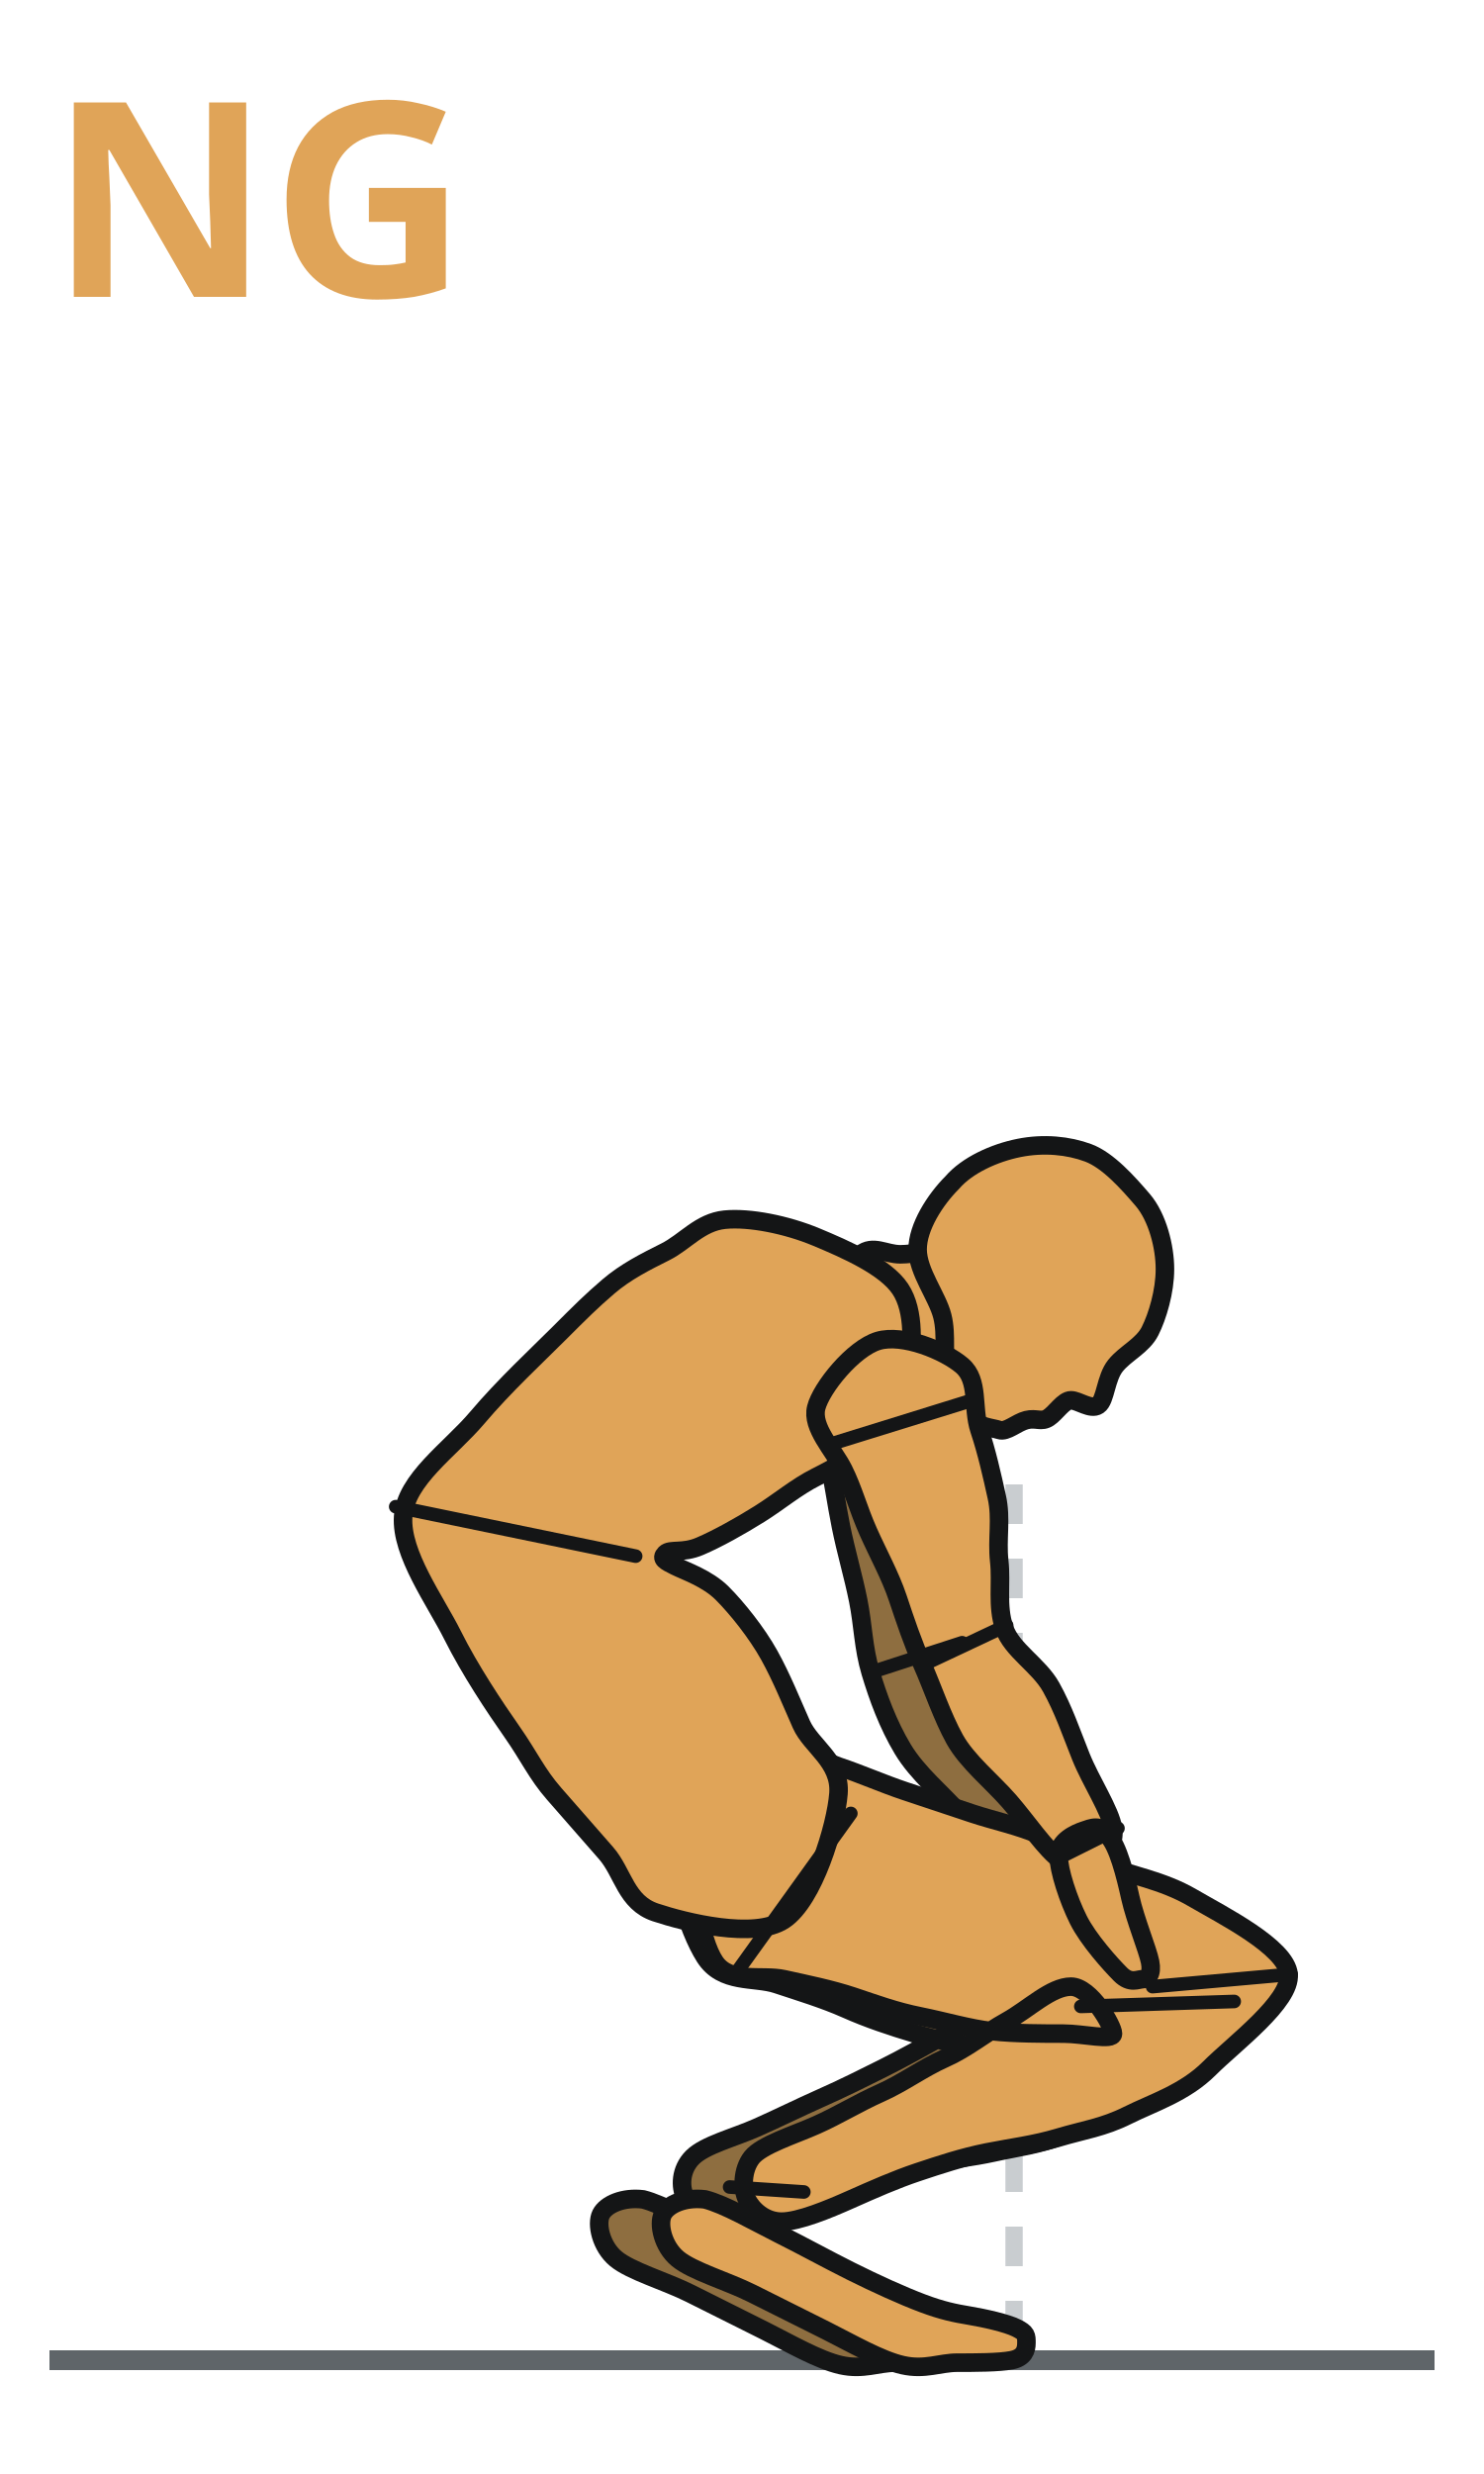
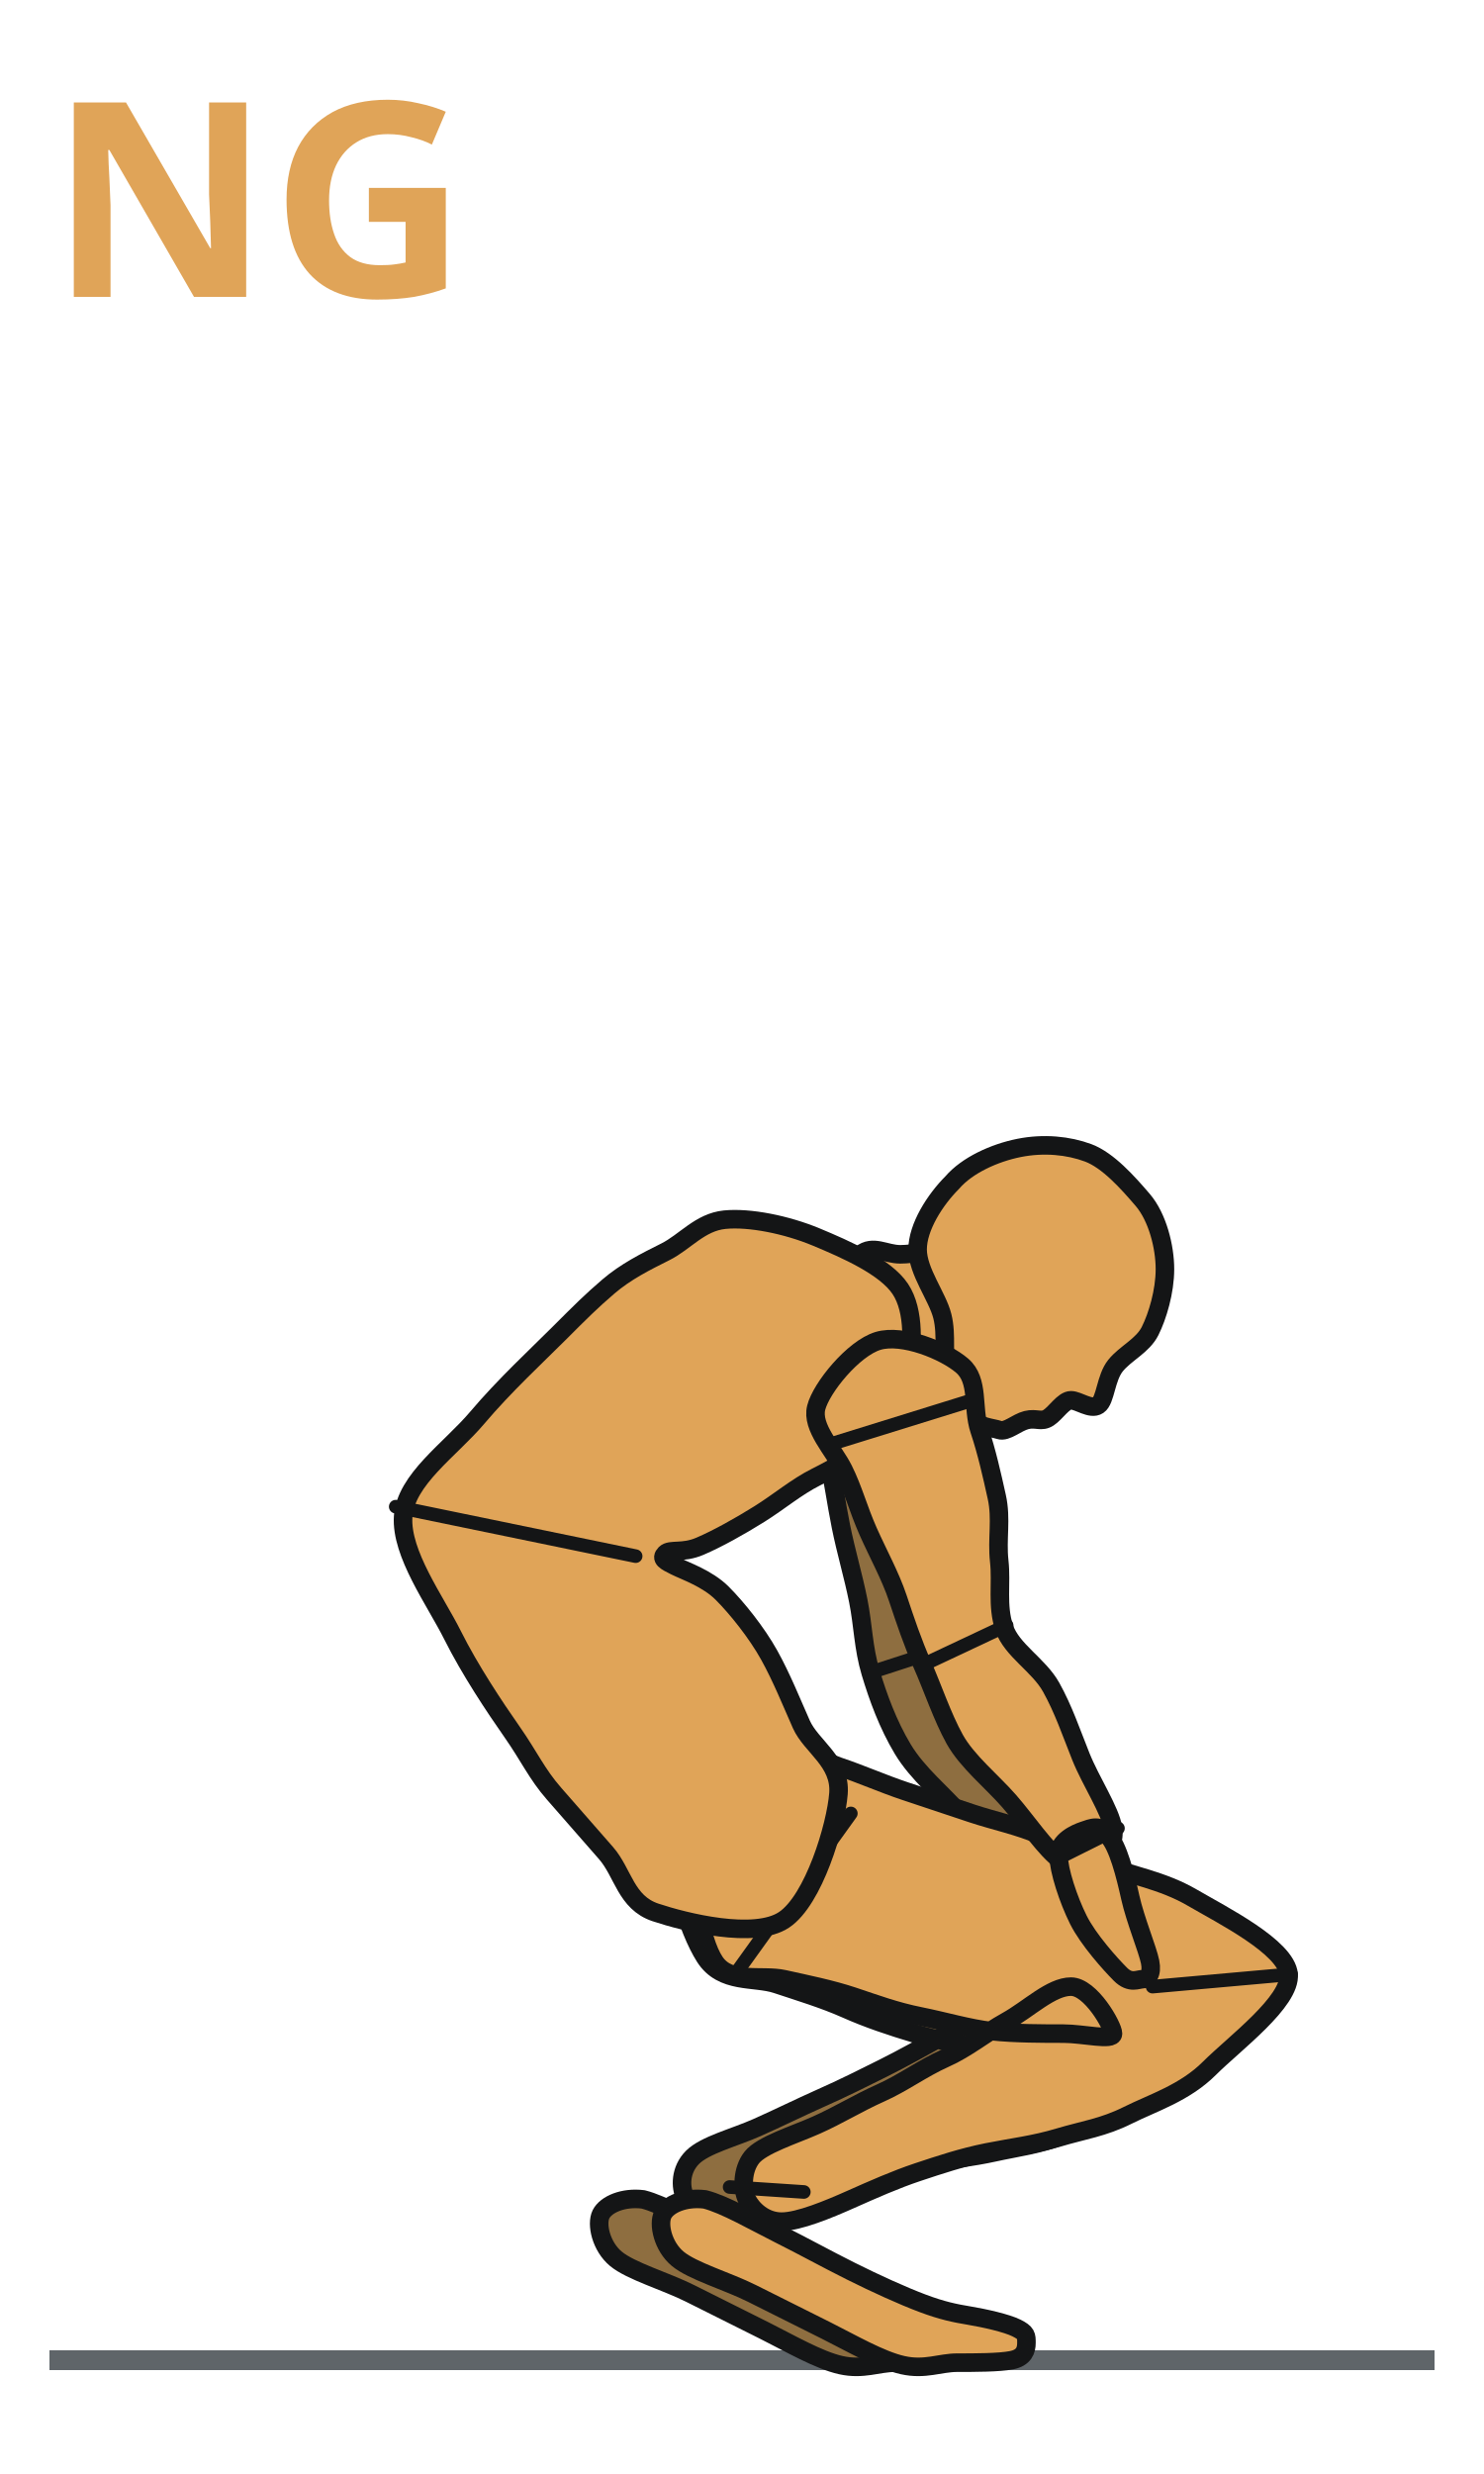
<svg xmlns="http://www.w3.org/2000/svg" viewBox="0 0 60 100" role="img" aria-label="スクワット 悪い例 膝がつま先より前に出て背中が丸い">
  <line x1="2" y1="95.4" x2="58" y2="95.4" stroke="#5F6569" stroke-width="0.8" />
  <text x="2" y="12" font-size="11" font-weight="bold" fill="#E0A458" font-family="sans-serif">NG</text>
-   <line x1="41" y1="60" x2="41" y2="94.6" stroke="#C9CDD0" stroke-width="0.7" stroke-dasharray="1.6 1.4" />
  <g fill="#8E6E40" stroke="#141516" stroke-width="0.75" stroke-linejoin="round">
    <path id="sq21" d="M26 88.9C26.8 89.1 28 89.8 29 90.3S30.9 91.3 31.9 91.8S34 92.8 34.8 93.1S36.1 93.5 36.7 93.6S38.2 93.9 38.6 94.1S39 94.4 39 94.7S38.9 95.3 38.4 95.4S36.9 95.5 36.2 95.5S34.9 95.8 34 95.6S31.9 94.7 30.9 94.2S28.9 93.2 27.9 92.7S25.5 91.8 24.9 91.3S24.1 89.9 24.3 89.5S25.2 88.8 26 88.9Z" />
    <path id="sq22" d="M31.5 70.7C32.7 70.3 33.4 71.4 34.3 71.8S36.1 72.7 37 73.2S38.9 73.9 39.8 74.3S41.5 75.2 42.5 75.7S44.7 76.7 45.9 77.5S49.5 79.6 49.6 80.8S47.4 83.5 46.3 84.5S44 85.9 43 86.3S41.1 86.8 40.2 87S38.3 87.3 37.3 87.5S35.4 87.9 34.5 88.1S32.7 88.7 31.8 89S29.7 89.8 29 89.8S27.9 89.2 27.7 88.8S27.5 87.7 28 87.2S29.7 86.4 30.6 86S32.3 85.2 33.2 84.8S34.9 84 35.7 83.6S37.4 82.7 38.3 82.2S40.2 80.9 40.9 81S42.4 82.5 42.2 82.8S40.9 82.9 40 82.8S38 82.5 37 82.2S35.1 81.6 34.2 81.2S32.3 80.5 31.4 80.2S29.2 80.2 28.5 79.1S27 75.5 27.5 74.1S30.4 71 31.5 70.7Z" />
+   </g>
+   <g stroke="#141516" stroke-width="0.55" stroke-linecap="round">
+     <line x1="49.9" y1="80.9" x2="43.7" y2="81.1" />
+   </g>
+   <g fill="#8E6E40" stroke="#141516" stroke-width="0.75" stroke-linejoin="round">
    <path id="sq23" d="M39 55.7C39.5 56.4 39.1 57.6 39.2 58.5S39.4 60.4 39.4 61.2S39.1 62.9 39 63.8S38.4 65.6 38.7 66.4S40 67.9 40.5 68.7S41.3 70.5 41.7 71.5S42.9 73.7 43 74.4S42.8 75.4 42.4 75.6S41.5 76.1 40.9 75.7S39.5 74.1 38.8 73.3S37.1 71.7 36.5 70.7S35.5 68.6 35.2 67.6S34.9 65.7 34.7 64.7S34.2 62.7 34 61.7S33.7 59.9 33.5 59S32.5 57.1 32.9 56.3S34.8 54.3 35.8 54.2S38.4 55 39 55.7Z" />
    <path id="sq24" d="M42.8 74.7C43.2 75.1 43.5 76.3 43.7 77.2S44.4 79.3 44.5 79.8S44.4 80.5 44.2 80.5S43.7 80.7 43.3 80.3S42 78.9 41.6 78.1S40.8 76.1 40.8 75.5S41.5 74.6 41.8 74.5S42.5 74.2 42.8 74.7Z" />
+   </g>
+   <g stroke="#141516" stroke-width="0.55" stroke-linecap="round">
+     <line x1="38.9" y1="66.4" x2="35.2" y2="67.6" />
  </g>
  <g fill="#E0A458" stroke="#141516" stroke-width="0.75" stroke-linejoin="round">
    <path id="sq25" d="M38.4 54.5C38 54.9 37.3 54.7 36.8 54.8S35.7 55.4 35.2 55.1S33.8 53.9 33.7 53.1S34.3 51.1 34.8 50.7S35.8 50.7 36.4 50.7S37.5 50.5 38 50.8S39.3 51.9 39.3 52.5S38.8 54.2 38.4 54.5Z" />
    <path id="sq26" d="M38.5 47.8C39.1 47.1 40.2 46.6 41.2 46.4S43.2 46.3 44 46.6S45.6 47.8 46.2 48.5S47.1 50.4 47.1 51.3S46.8 53.2 46.5 53.8S45.5 54.7 45.1 55.2S44.7 56.6 44.4 56.8S43.6 56.6 43.3 56.6S42.7 57.1 42.4 57.3S41.9 57.3 41.5 57.4S40.7 57.9 40.4 57.8S39.6 57.7 39.2 57.3S38.5 56.2 38.3 55.5S38.3 54 38.1 53.2S37.1 51.4 37.1 50.5S37.8 48.5 38.5 47.8Z" />
    <path id="sq27" d="M28.5 88.9C29.3 89.1 30.5 89.8 31.5 90.3S33.4 91.3 34.4 91.8S36.5 92.8 37.3 93.1S38.6 93.5 39.2 93.6S40.7 93.9 41.1 94.1S41.5 94.4 41.5 94.7S41.4 95.3 40.9 95.4S39.4 95.5 38.7 95.5S37.4 95.8 36.5 95.6S34.4 94.7 33.4 94.2S31.4 93.2 30.4 92.7S28 91.8 27.4 91.3S26.6 89.9 26.8 89.5S27.7 88.8 28.5 88.9Z" />
    <path id="sq28" d="M31.1 70.5C32.1 70 33 71.1 33.9 71.4S35.7 72.1 36.6 72.4S38.4 73 39.3 73.3S41.2 73.8 42.1 74.2S43.7 75 44.7 75.4S47 76 48.2 76.7S52 78.7 52.1 79.8S49.9 82.6 48.9 83.6S46.6 85 45.6 85.5S43.8 86.1 42.8 86.4S40.9 86.8 39.9 87S38 87.5 37.1 87.8S35.3 88.5 34.4 88.9S32.3 89.8 31.6 89.8S30.4 89.3 30.2 88.9S30 87.7 30.4 87.2S32.1 86.3 33 85.9S34.7 85 35.6 84.6S37.3 83.6 38.2 83.2S39.8 82.2 40.7 81.7S42.5 80.3 43.3 80.3S45 81.9 45 82.2S43.8 82.2 43 82.2S41 82.2 40.1 82.1S38.2 81.7 37.2 81.5S35.4 81 34.5 80.7S32.6 80.2 31.7 80S29.5 80.2 28.9 79.3S27.9 76 28.3 74.6S30.2 71.1 31.1 70.5Z" />
+   </g>
+   <g stroke="#141516" stroke-width="0.55" stroke-linecap="round">
+     <line x1="34.4" y1="73.3" x2="29.8" y2="79.7" />
+     <line x1="52.2" y1="79.8" x2="46.6" y2="80.3" />
+     <line x1="32.5" y1="88.6" x2="29.5" y2="88.4" />
+   </g>
+   <g fill="#E0A458" stroke="#141516" stroke-width="0.75" stroke-linejoin="round">
    <path id="sq29" d="M36.7 55.5C36.5 56.5 35.9 57.5 35.2 58.2S33.8 59.3 33 59.7S31.5 60.7 30.7 61.2S29 62.2 28.3 62.5S27.1 62.6 26.9 62.8S26.9 63.1 27.3 63.3S28.6 63.8 29.2 64.4S30.6 66 31.1 66.9S32 68.8 32.4 69.7S34 71.2 33.9 72.5S32.9 76.8 31.7 77.6S27.7 77.7 26.5 77.3S25.2 75.7 24.5 74.9S23.1 73.3 22.4 72.5S21.4 71 20.7 70S19 67.5 18.3 66.1S16.2 62.8 16.3 61.3S18.2 58.6 19.3 57.3S21.7 54.8 22.6 53.9S23.9 52.6 24.6 52S26.1 51 26.9 50.6S28.3 49.4 29.3 49.3S31.8 49.5 33 50S35.8 51.2 36.4 52.1S36.9 54.5 36.7 55.5Z" />
+   </g>
+   <g stroke="#141516" stroke-width="0.55" stroke-linecap="round">
+     <line x1="25.7" y1="62.9" x2="16.0" y2="60.9" />
+   </g>
+   <g fill="#E0A458" stroke="#141516" stroke-width="0.75" stroke-linejoin="round">
    <path id="sq210" d="M38.9 55.2C39.6 55.8 39.3 56.9 39.6 57.8S40.1 59.6 40.3 60.5S40.3 62.2 40.4 63.1S40.3 64.9 40.6 65.8S42 67.3 42.5 68.2S43.3 70 43.7 71S44.9 73.2 45 73.9S44.7 74.8 44.3 75S43.5 75.6 42.9 75.2S41.5 73.6 40.8 72.8S39.1 71.2 38.6 70.3S37.7 68.2 37.3 67.3S36.6 65.5 36.3 64.6S35.5 62.8 35.1 61.9S34.5 60.2 34.1 59.4S32.8 57.7 33 56.9S34.5 54.5 35.5 54.2S38.2 54.6 38.9 55.2Z" />
+   </g>
+   <g stroke="#141516" stroke-width="0.55" stroke-linecap="round">
+     <line x1="39.3" y1="56.6" x2="33.5" y2="58.4" />
+     <line x1="40.7" y1="65.7" x2="37.3" y2="67.3" />
+   </g>
+   <g fill="#E0A458" stroke="#141516" stroke-width="0.75" stroke-linejoin="round">
    <path id="sq211" d="M44.8 74.2C45.2 74.6 45.5 75.8 45.7 76.7S46.4 78.8 46.5 79.3S46.4 80 46.2 80S45.7 80.2 45.3 79.8S44 78.4 43.6 77.6S42.8 75.6 42.8 75S43.5 74.1 43.8 74S44.5 73.7 44.8 74.2Z" />
  </g>
  <g stroke="#141516" stroke-width="0.55" stroke-linecap="round">
-     <line x1="49.9" y1="80.9" x2="43.7" y2="81.1" />
-     <line x1="38.9" y1="66.4" x2="35.2" y2="67.6" />
-   </g>
-   <g stroke="#141516" stroke-width="0.55" stroke-linecap="round">
-     <line x1="25.7" y1="62.9" x2="16.0" y2="60.9" />
-     <line x1="34.4" y1="73.3" x2="29.8" y2="79.7" />
-     <line x1="52.2" y1="79.8" x2="46.6" y2="80.3" />
-     <line x1="32.5" y1="88.6" x2="29.5" y2="88.4" />
-     <line x1="39.3" y1="56.6" x2="33.5" y2="58.4" />
-     <line x1="40.7" y1="65.7" x2="37.3" y2="67.3" />
    <line x1="45.2" y1="73.9" x2="42.8" y2="75.1" />
  </g>
</svg>
